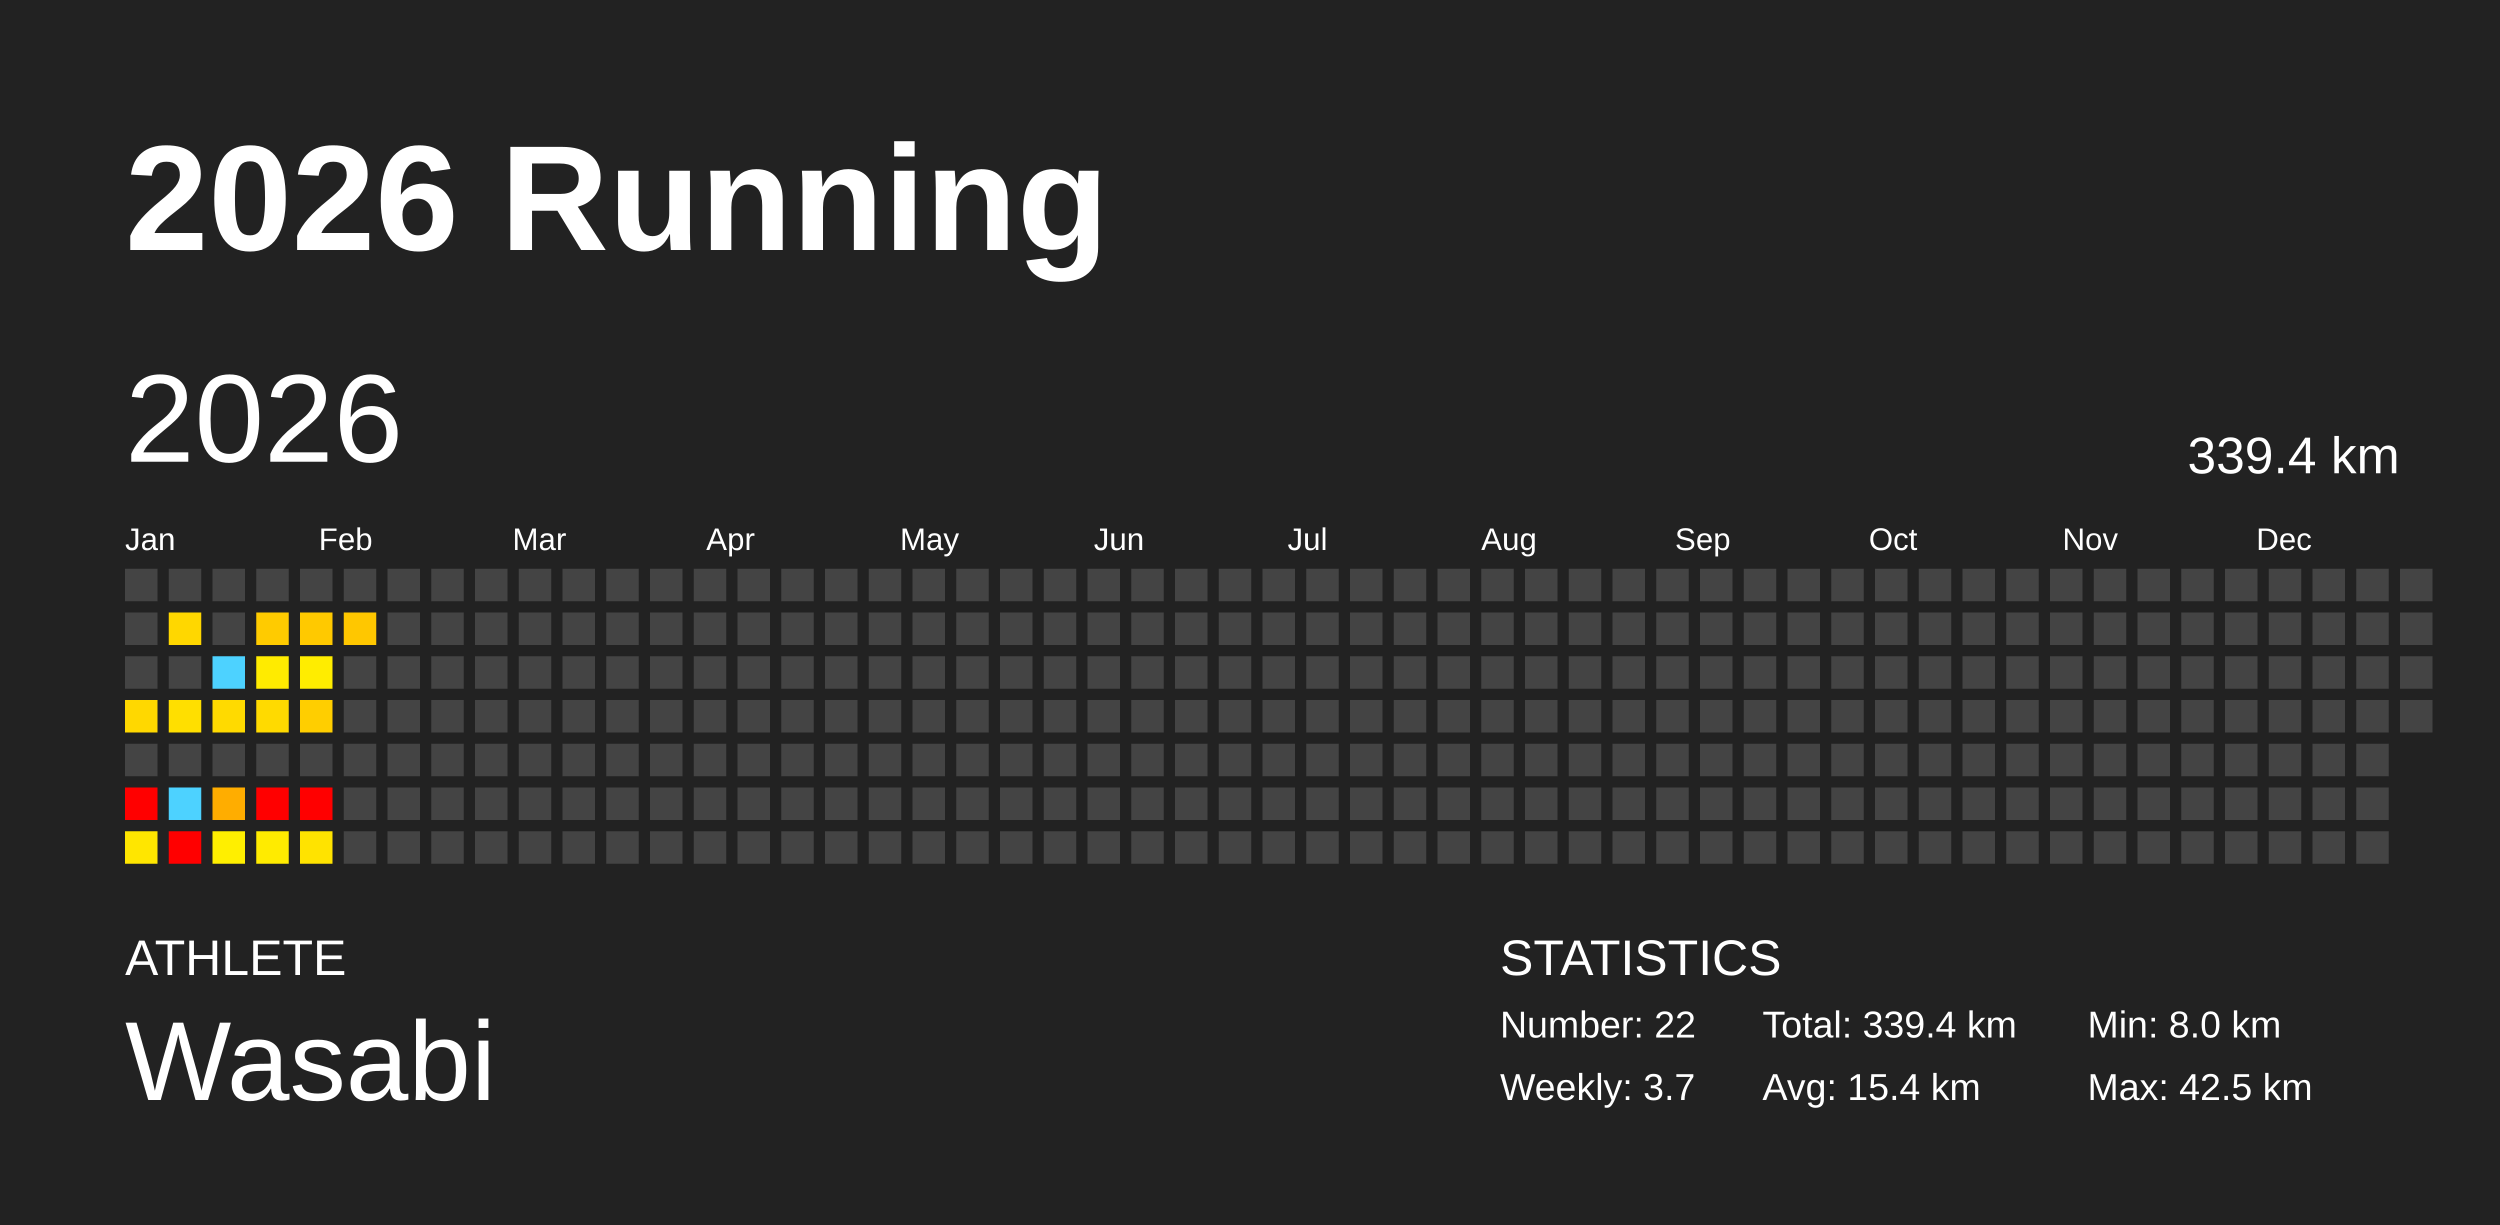
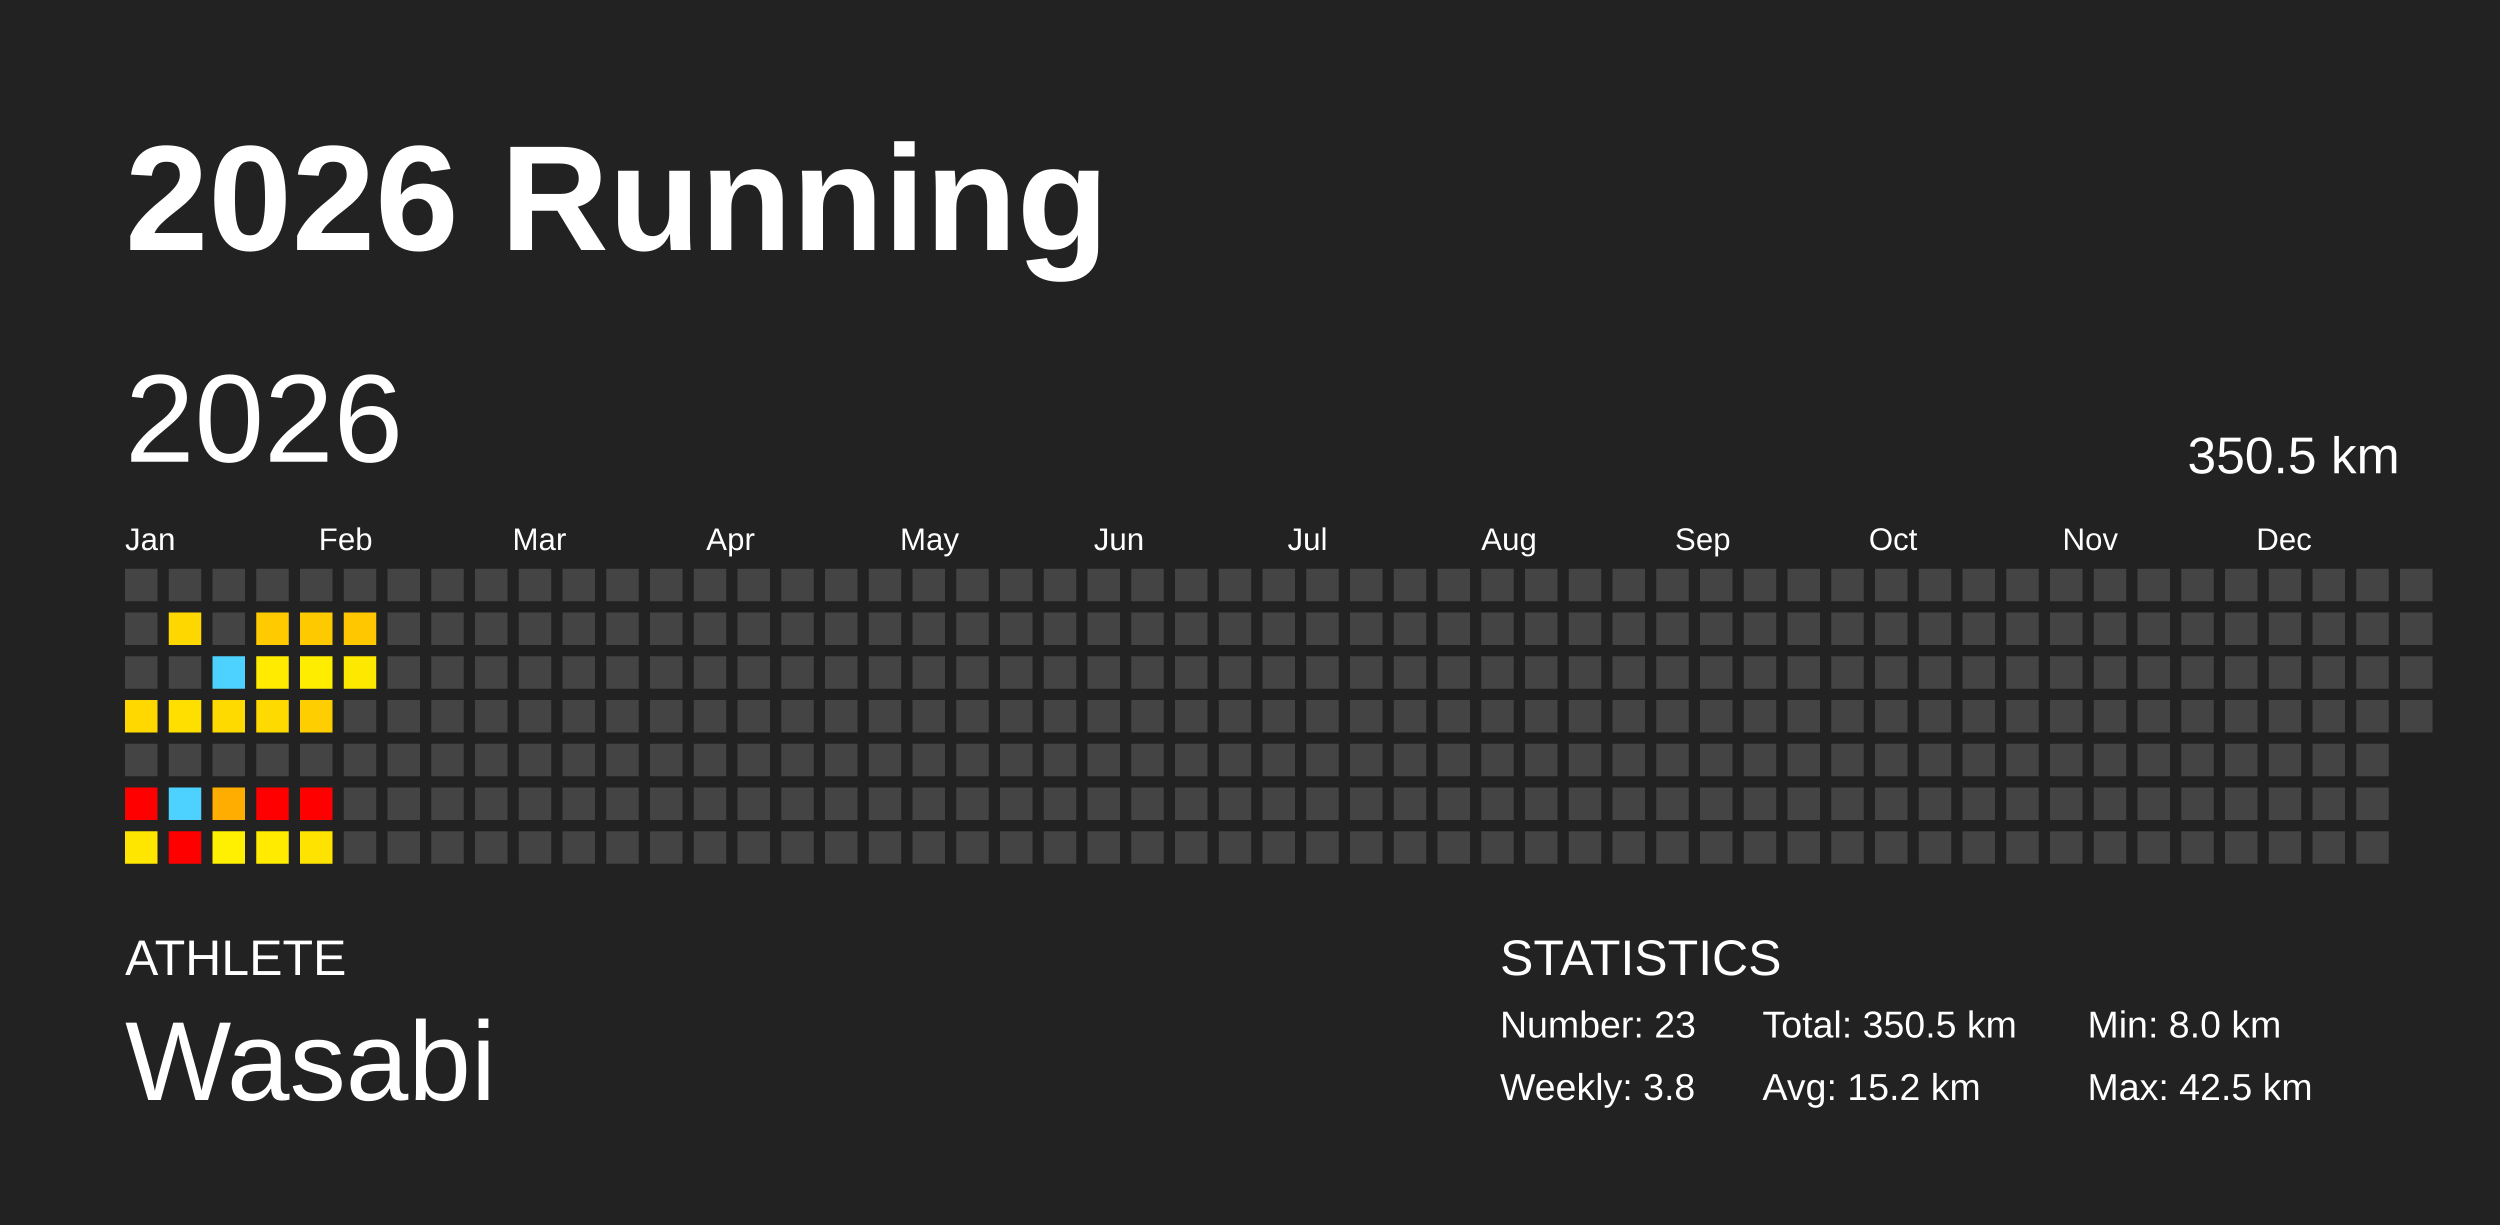
<svg xmlns="http://www.w3.org/2000/svg" baseProfile="full" height="98mm" version="1.1" viewBox="0,0,200,98" width="200mm">
  <defs />
  <rect fill="#222222" height="98" width="200" x="0" y="0" />
  <text fill="#FFFFFF" style="font-size:12px; font-family:Arial; font-weight:bold;" x="10" y="20">2026 Running</text>
  <text fill="#FFFFFF" style="font-size:4px; font-family:Arial" x="10" y="78">ATHLETE</text>
  <text fill="#FFFFFF" style="font-size:9px; font-family:Arial" x="10" y="88">Wasabi</text>
  <text fill="#FFFFFF" style="font-size:4px; font-family:Arial" x="120" y="78">STATISTICS</text>
-   <text fill="#FFFFFF" style="font-size:3px; font-family:Arial" x="120" y="83">Number: 22</text>
-   <text fill="#FFFFFF" style="font-size:3px; font-family:Arial" x="120" y="88">Weekly: 3.7</text>
-   <text fill="#FFFFFF" style="font-size:3px; font-family:Arial" x="141" y="83">Total: 339.4 km</text>
-   <text fill="#FFFFFF" style="font-size:3px; font-family:Arial" x="141" y="88">Avg: 15.4 km</text>
+   <text fill="#FFFFFF" style="font-size:3px; font-family:Arial" x="120" y="83">Number: 23</text>
+   <text fill="#FFFFFF" style="font-size:3px; font-family:Arial" x="120" y="88">Weekly: 3.8</text>
+   <text fill="#FFFFFF" style="font-size:3px; font-family:Arial" x="141" y="83">Total: 350.5 km</text>
+   <text fill="#FFFFFF" style="font-size:3px; font-family:Arial" x="141" y="88">Avg: 15.2 km</text>
  <text fill="#FFFFFF" style="font-size:3px; font-family:Arial" x="167" y="83">Min: 8.0 km</text>
  <text fill="#FFFFFF" style="font-size:3px; font-family:Arial" x="167" y="88">Max: 42.5 km</text>
  <text dominant-baseline="hanging" fill="#FFFFFF" style="font-size:10.0px; font-family:Arial;" x="10" y="30">2026</text>
-   <text dominant-baseline="hanging" fill="#FFFFFF" style="font-size:4.125px; font-family:Arial;" x="175" y="35">339.4 km</text>
+   <text dominant-baseline="hanging" fill="#FFFFFF" style="font-size:4.125px; font-family:Arial;" x="175" y="35">350.5 km</text>
  <text fill="#FFFFFF" style="font-size:2.5px; font-family:Arial" x="10.0" y="44">Jan</text>
  <text fill="#FFFFFF" style="font-size:2.5px; font-family:Arial" x="25.5" y="44">Feb</text>
  <text fill="#FFFFFF" style="font-size:2.5px; font-family:Arial" x="41.0" y="44">Mar</text>
  <text fill="#FFFFFF" style="font-size:2.5px; font-family:Arial" x="56.5" y="44">Apr</text>
  <text fill="#FFFFFF" style="font-size:2.5px; font-family:Arial" x="72.0" y="44">May</text>
  <text fill="#FFFFFF" style="font-size:2.5px; font-family:Arial" x="87.5" y="44">Jun</text>
  <text fill="#FFFFFF" style="font-size:2.5px; font-family:Arial" x="103.0" y="44">Jul</text>
  <text fill="#FFFFFF" style="font-size:2.5px; font-family:Arial" x="118.5" y="44">Aug</text>
  <text fill="#FFFFFF" style="font-size:2.5px; font-family:Arial" x="134.0" y="44">Sep</text>
  <text fill="#FFFFFF" style="font-size:2.5px; font-family:Arial" x="149.5" y="44">Oct</text>
  <text fill="#FFFFFF" style="font-size:2.5px; font-family:Arial" x="165.0" y="44">Nov</text>
  <text fill="#FFFFFF" style="font-size:2.5px; font-family:Arial" x="180.5" y="44">Dec</text>
  <rect fill="#444444" height="2.6" width="2.6" x="10.0" y="45.5" />
  <rect fill="#444444" height="2.6" width="2.6" x="10.0" y="49.0" />
  <rect fill="#444444" height="2.6" width="2.6" x="10.0" y="52.5" />
  <rect fill="#ffd800" height="2.6" width="2.6" x="10.0" y="56.0" />
  <rect fill="#444444" height="2.6" width="2.6" x="10.0" y="59.5" />
  <rect fill="red" height="2.6" width="2.6" x="10.0" y="63.0" />
  <rect fill="#ffe600" height="2.6" width="2.6" x="10.0" y="66.5" />
  <rect fill="#444444" height="2.6" width="2.6" x="13.5" y="45.5" />
  <rect fill="#ffd700" height="2.6" width="2.6" x="13.5" y="49.0" />
  <rect fill="#444444" height="2.6" width="2.6" x="13.5" y="52.5" />
  <rect fill="#ffdf00" height="2.6" width="2.6" x="13.5" y="56.0" />
  <rect fill="#444444" height="2.6" width="2.6" x="13.5" y="59.5" />
  <rect fill="#4dd2ff" height="2.6" width="2.6" x="13.5" y="63.0" />
  <rect fill="red" height="2.6" width="2.6" x="13.5" y="66.5" />
  <rect fill="#444444" height="2.6" width="2.6" x="17.0" y="45.5" />
  <rect fill="#444444" height="2.6" width="2.6" x="17.0" y="49.0" />
  <rect fill="#4dd2ff" height="2.6" width="2.6" x="17.0" y="52.5" />
  <rect fill="#ffda00" height="2.6" width="2.6" x="17.0" y="56.0" />
  <rect fill="#444444" height="2.6" width="2.6" x="17.0" y="59.5" />
  <rect fill="#ffad00" height="2.6" width="2.6" x="17.0" y="63.0" />
  <rect fill="#ffef00" height="2.6" width="2.6" x="17.0" y="66.5" />
  <rect fill="#444444" height="2.6" width="2.6" x="20.5" y="45.5" />
  <rect fill="#ffcb00" height="2.6" width="2.6" x="20.5" y="49.0" />
  <rect fill="#ffeb00" height="2.6" width="2.6" x="20.5" y="52.5" />
  <rect fill="#ffda00" height="2.6" width="2.6" x="20.5" y="56.0" />
  <rect fill="#444444" height="2.6" width="2.6" x="20.5" y="59.5" />
  <rect fill="red" height="2.6" width="2.6" x="20.5" y="63.0" />
  <rect fill="#ffeb00" height="2.6" width="2.6" x="20.5" y="66.5" />
  <rect fill="#444444" height="2.6" width="2.6" x="24.0" y="45.5" />
  <rect fill="#ffc900" height="2.6" width="2.6" x="24.0" y="49.0" />
  <rect fill="#ffed00" height="2.6" width="2.6" x="24.0" y="52.5" />
  <rect fill="#ffce00" height="2.6" width="2.6" x="24.0" y="56.0" />
  <rect fill="#444444" height="2.6" width="2.6" x="24.0" y="59.5" />
  <rect fill="red" height="2.6" width="2.6" x="24.0" y="63.0" />
  <rect fill="#ffe300" height="2.6" width="2.6" x="24.0" y="66.5" />
  <rect fill="#444444" height="2.6" width="2.6" x="27.5" y="45.5" />
  <rect fill="#ffc700" height="2.6" width="2.6" x="27.5" y="49.0" />
-   <rect fill="#444444" height="2.6" width="2.6" x="27.5" y="52.5" />
+   <rect fill="#ffe800" height="2.6" width="2.6" x="27.5" y="52.5" />
  <rect fill="#444444" height="2.6" width="2.6" x="27.5" y="56.0" />
  <rect fill="#444444" height="2.6" width="2.6" x="27.5" y="59.5" />
  <rect fill="#444444" height="2.6" width="2.6" x="27.5" y="63.0" />
  <rect fill="#444444" height="2.6" width="2.6" x="27.5" y="66.5" />
  <rect fill="#444444" height="2.6" width="2.6" x="31.0" y="45.5" />
  <rect fill="#444444" height="2.6" width="2.6" x="31.0" y="49.0" />
  <rect fill="#444444" height="2.6" width="2.6" x="31.0" y="52.5" />
  <rect fill="#444444" height="2.6" width="2.6" x="31.0" y="56.0" />
  <rect fill="#444444" height="2.6" width="2.6" x="31.0" y="59.5" />
  <rect fill="#444444" height="2.6" width="2.6" x="31.0" y="63.0" />
  <rect fill="#444444" height="2.6" width="2.6" x="31.0" y="66.5" />
  <rect fill="#444444" height="2.6" width="2.6" x="34.5" y="45.5" />
  <rect fill="#444444" height="2.6" width="2.6" x="34.5" y="49.0" />
  <rect fill="#444444" height="2.6" width="2.6" x="34.5" y="52.5" />
  <rect fill="#444444" height="2.6" width="2.6" x="34.5" y="56.0" />
  <rect fill="#444444" height="2.6" width="2.6" x="34.5" y="59.5" />
  <rect fill="#444444" height="2.6" width="2.6" x="34.5" y="63.0" />
  <rect fill="#444444" height="2.6" width="2.6" x="34.5" y="66.5" />
  <rect fill="#444444" height="2.6" width="2.6" x="38.0" y="45.5" />
  <rect fill="#444444" height="2.6" width="2.6" x="38.0" y="49.0" />
  <rect fill="#444444" height="2.6" width="2.6" x="38.0" y="52.5" />
  <rect fill="#444444" height="2.6" width="2.6" x="38.0" y="56.0" />
  <rect fill="#444444" height="2.6" width="2.6" x="38.0" y="59.5" />
  <rect fill="#444444" height="2.6" width="2.6" x="38.0" y="63.0" />
  <rect fill="#444444" height="2.6" width="2.6" x="38.0" y="66.5" />
  <rect fill="#444444" height="2.6" width="2.6" x="41.5" y="45.5" />
  <rect fill="#444444" height="2.6" width="2.6" x="41.5" y="49.0" />
  <rect fill="#444444" height="2.6" width="2.6" x="41.5" y="52.5" />
  <rect fill="#444444" height="2.6" width="2.6" x="41.5" y="56.0" />
  <rect fill="#444444" height="2.6" width="2.6" x="41.5" y="59.5" />
  <rect fill="#444444" height="2.6" width="2.6" x="41.5" y="63.0" />
  <rect fill="#444444" height="2.6" width="2.6" x="41.5" y="66.5" />
  <rect fill="#444444" height="2.6" width="2.6" x="45.0" y="45.5" />
  <rect fill="#444444" height="2.6" width="2.6" x="45.0" y="49.0" />
  <rect fill="#444444" height="2.6" width="2.6" x="45.0" y="52.5" />
  <rect fill="#444444" height="2.6" width="2.6" x="45.0" y="56.0" />
  <rect fill="#444444" height="2.6" width="2.6" x="45.0" y="59.5" />
  <rect fill="#444444" height="2.6" width="2.6" x="45.0" y="63.0" />
  <rect fill="#444444" height="2.6" width="2.6" x="45.0" y="66.5" />
  <rect fill="#444444" height="2.6" width="2.6" x="48.5" y="45.5" />
  <rect fill="#444444" height="2.6" width="2.6" x="48.5" y="49.0" />
  <rect fill="#444444" height="2.6" width="2.6" x="48.5" y="52.5" />
  <rect fill="#444444" height="2.6" width="2.6" x="48.5" y="56.0" />
  <rect fill="#444444" height="2.6" width="2.6" x="48.5" y="59.5" />
  <rect fill="#444444" height="2.6" width="2.6" x="48.5" y="63.0" />
  <rect fill="#444444" height="2.6" width="2.6" x="48.5" y="66.5" />
  <rect fill="#444444" height="2.6" width="2.6" x="52.0" y="45.5" />
  <rect fill="#444444" height="2.6" width="2.6" x="52.0" y="49.0" />
  <rect fill="#444444" height="2.6" width="2.6" x="52.0" y="52.5" />
  <rect fill="#444444" height="2.6" width="2.6" x="52.0" y="56.0" />
  <rect fill="#444444" height="2.6" width="2.6" x="52.0" y="59.5" />
  <rect fill="#444444" height="2.6" width="2.6" x="52.0" y="63.0" />
  <rect fill="#444444" height="2.6" width="2.6" x="52.0" y="66.5" />
  <rect fill="#444444" height="2.6" width="2.6" x="55.5" y="45.5" />
  <rect fill="#444444" height="2.6" width="2.6" x="55.5" y="49.0" />
  <rect fill="#444444" height="2.6" width="2.6" x="55.5" y="52.5" />
  <rect fill="#444444" height="2.6" width="2.6" x="55.5" y="56.0" />
  <rect fill="#444444" height="2.6" width="2.6" x="55.5" y="59.5" />
  <rect fill="#444444" height="2.6" width="2.6" x="55.5" y="63.0" />
  <rect fill="#444444" height="2.6" width="2.6" x="55.5" y="66.5" />
  <rect fill="#444444" height="2.6" width="2.6" x="59.0" y="45.5" />
  <rect fill="#444444" height="2.6" width="2.6" x="59.0" y="49.0" />
  <rect fill="#444444" height="2.6" width="2.6" x="59.0" y="52.5" />
  <rect fill="#444444" height="2.6" width="2.6" x="59.0" y="56.0" />
  <rect fill="#444444" height="2.6" width="2.6" x="59.0" y="59.5" />
  <rect fill="#444444" height="2.6" width="2.6" x="59.0" y="63.0" />
  <rect fill="#444444" height="2.6" width="2.6" x="59.0" y="66.5" />
  <rect fill="#444444" height="2.6" width="2.6" x="62.5" y="45.5" />
  <rect fill="#444444" height="2.6" width="2.6" x="62.5" y="49.0" />
  <rect fill="#444444" height="2.6" width="2.6" x="62.5" y="52.5" />
  <rect fill="#444444" height="2.6" width="2.6" x="62.5" y="56.0" />
  <rect fill="#444444" height="2.6" width="2.6" x="62.5" y="59.5" />
  <rect fill="#444444" height="2.6" width="2.6" x="62.5" y="63.0" />
  <rect fill="#444444" height="2.6" width="2.6" x="62.5" y="66.5" />
  <rect fill="#444444" height="2.6" width="2.6" x="66.0" y="45.5" />
  <rect fill="#444444" height="2.6" width="2.6" x="66.0" y="49.0" />
  <rect fill="#444444" height="2.6" width="2.6" x="66.0" y="52.5" />
  <rect fill="#444444" height="2.6" width="2.6" x="66.0" y="56.0" />
  <rect fill="#444444" height="2.6" width="2.6" x="66.0" y="59.5" />
  <rect fill="#444444" height="2.6" width="2.6" x="66.0" y="63.0" />
  <rect fill="#444444" height="2.6" width="2.6" x="66.0" y="66.5" />
  <rect fill="#444444" height="2.6" width="2.6" x="69.5" y="45.5" />
  <rect fill="#444444" height="2.6" width="2.6" x="69.5" y="49.0" />
  <rect fill="#444444" height="2.6" width="2.6" x="69.5" y="52.5" />
  <rect fill="#444444" height="2.6" width="2.6" x="69.5" y="56.0" />
  <rect fill="#444444" height="2.6" width="2.6" x="69.5" y="59.5" />
  <rect fill="#444444" height="2.6" width="2.6" x="69.5" y="63.0" />
  <rect fill="#444444" height="2.6" width="2.6" x="69.5" y="66.5" />
  <rect fill="#444444" height="2.6" width="2.6" x="73.0" y="45.5" />
  <rect fill="#444444" height="2.6" width="2.6" x="73.0" y="49.0" />
  <rect fill="#444444" height="2.6" width="2.6" x="73.0" y="52.5" />
  <rect fill="#444444" height="2.6" width="2.6" x="73.0" y="56.0" />
  <rect fill="#444444" height="2.6" width="2.6" x="73.0" y="59.5" />
  <rect fill="#444444" height="2.6" width="2.6" x="73.0" y="63.0" />
  <rect fill="#444444" height="2.6" width="2.6" x="73.0" y="66.5" />
  <rect fill="#444444" height="2.6" width="2.6" x="76.5" y="45.5" />
  <rect fill="#444444" height="2.6" width="2.6" x="76.5" y="49.0" />
  <rect fill="#444444" height="2.6" width="2.6" x="76.5" y="52.5" />
  <rect fill="#444444" height="2.6" width="2.6" x="76.5" y="56.0" />
  <rect fill="#444444" height="2.6" width="2.6" x="76.5" y="59.5" />
  <rect fill="#444444" height="2.6" width="2.6" x="76.5" y="63.0" />
  <rect fill="#444444" height="2.6" width="2.6" x="76.5" y="66.5" />
  <rect fill="#444444" height="2.6" width="2.6" x="80.0" y="45.5" />
  <rect fill="#444444" height="2.6" width="2.6" x="80.0" y="49.0" />
  <rect fill="#444444" height="2.6" width="2.6" x="80.0" y="52.5" />
  <rect fill="#444444" height="2.6" width="2.6" x="80.0" y="56.0" />
  <rect fill="#444444" height="2.6" width="2.6" x="80.0" y="59.5" />
  <rect fill="#444444" height="2.6" width="2.6" x="80.0" y="63.0" />
  <rect fill="#444444" height="2.6" width="2.6" x="80.0" y="66.5" />
  <rect fill="#444444" height="2.6" width="2.6" x="83.5" y="45.5" />
  <rect fill="#444444" height="2.6" width="2.6" x="83.5" y="49.0" />
  <rect fill="#444444" height="2.6" width="2.6" x="83.5" y="52.5" />
  <rect fill="#444444" height="2.6" width="2.6" x="83.5" y="56.0" />
  <rect fill="#444444" height="2.6" width="2.6" x="83.5" y="59.5" />
  <rect fill="#444444" height="2.6" width="2.6" x="83.5" y="63.0" />
  <rect fill="#444444" height="2.6" width="2.6" x="83.5" y="66.5" />
  <rect fill="#444444" height="2.6" width="2.6" x="87.0" y="45.5" />
  <rect fill="#444444" height="2.6" width="2.6" x="87.0" y="49.0" />
  <rect fill="#444444" height="2.6" width="2.6" x="87.0" y="52.5" />
  <rect fill="#444444" height="2.6" width="2.6" x="87.0" y="56.0" />
  <rect fill="#444444" height="2.6" width="2.6" x="87.0" y="59.5" />
  <rect fill="#444444" height="2.6" width="2.6" x="87.0" y="63.0" />
  <rect fill="#444444" height="2.6" width="2.6" x="87.0" y="66.5" />
  <rect fill="#444444" height="2.6" width="2.6" x="90.5" y="45.5" />
  <rect fill="#444444" height="2.6" width="2.6" x="90.5" y="49.0" />
  <rect fill="#444444" height="2.6" width="2.6" x="90.5" y="52.5" />
  <rect fill="#444444" height="2.6" width="2.6" x="90.5" y="56.0" />
  <rect fill="#444444" height="2.6" width="2.6" x="90.5" y="59.5" />
  <rect fill="#444444" height="2.6" width="2.6" x="90.5" y="63.0" />
  <rect fill="#444444" height="2.6" width="2.6" x="90.5" y="66.5" />
  <rect fill="#444444" height="2.6" width="2.6" x="94.0" y="45.5" />
  <rect fill="#444444" height="2.6" width="2.6" x="94.0" y="49.0" />
  <rect fill="#444444" height="2.6" width="2.6" x="94.0" y="52.5" />
  <rect fill="#444444" height="2.6" width="2.6" x="94.0" y="56.0" />
  <rect fill="#444444" height="2.6" width="2.6" x="94.0" y="59.5" />
  <rect fill="#444444" height="2.6" width="2.6" x="94.0" y="63.0" />
  <rect fill="#444444" height="2.6" width="2.6" x="94.0" y="66.5" />
  <rect fill="#444444" height="2.6" width="2.6" x="97.5" y="45.5" />
  <rect fill="#444444" height="2.6" width="2.6" x="97.5" y="49.0" />
  <rect fill="#444444" height="2.6" width="2.6" x="97.5" y="52.5" />
  <rect fill="#444444" height="2.6" width="2.6" x="97.5" y="56.0" />
  <rect fill="#444444" height="2.6" width="2.6" x="97.5" y="59.5" />
  <rect fill="#444444" height="2.6" width="2.6" x="97.5" y="63.0" />
  <rect fill="#444444" height="2.6" width="2.6" x="97.5" y="66.5" />
  <rect fill="#444444" height="2.6" width="2.6" x="101.0" y="45.5" />
  <rect fill="#444444" height="2.6" width="2.6" x="101.0" y="49.0" />
  <rect fill="#444444" height="2.6" width="2.6" x="101.0" y="52.5" />
  <rect fill="#444444" height="2.6" width="2.6" x="101.0" y="56.0" />
  <rect fill="#444444" height="2.6" width="2.6" x="101.0" y="59.5" />
  <rect fill="#444444" height="2.6" width="2.6" x="101.0" y="63.0" />
  <rect fill="#444444" height="2.6" width="2.6" x="101.0" y="66.5" />
  <rect fill="#444444" height="2.6" width="2.6" x="104.5" y="45.5" />
  <rect fill="#444444" height="2.6" width="2.6" x="104.5" y="49.0" />
  <rect fill="#444444" height="2.6" width="2.6" x="104.5" y="52.5" />
  <rect fill="#444444" height="2.6" width="2.6" x="104.5" y="56.0" />
  <rect fill="#444444" height="2.6" width="2.6" x="104.5" y="59.5" />
  <rect fill="#444444" height="2.6" width="2.6" x="104.5" y="63.0" />
  <rect fill="#444444" height="2.6" width="2.6" x="104.5" y="66.5" />
  <rect fill="#444444" height="2.6" width="2.6" x="108.0" y="45.5" />
  <rect fill="#444444" height="2.6" width="2.6" x="108.0" y="49.0" />
  <rect fill="#444444" height="2.6" width="2.6" x="108.0" y="52.5" />
  <rect fill="#444444" height="2.6" width="2.6" x="108.0" y="56.0" />
  <rect fill="#444444" height="2.6" width="2.6" x="108.0" y="59.5" />
  <rect fill="#444444" height="2.6" width="2.6" x="108.0" y="63.0" />
  <rect fill="#444444" height="2.6" width="2.6" x="108.0" y="66.5" />
  <rect fill="#444444" height="2.6" width="2.6" x="111.5" y="45.5" />
  <rect fill="#444444" height="2.6" width="2.6" x="111.5" y="49.0" />
  <rect fill="#444444" height="2.6" width="2.6" x="111.5" y="52.5" />
  <rect fill="#444444" height="2.6" width="2.6" x="111.5" y="56.0" />
  <rect fill="#444444" height="2.6" width="2.6" x="111.5" y="59.5" />
  <rect fill="#444444" height="2.6" width="2.6" x="111.5" y="63.0" />
  <rect fill="#444444" height="2.6" width="2.6" x="111.5" y="66.5" />
  <rect fill="#444444" height="2.6" width="2.6" x="115.0" y="45.5" />
  <rect fill="#444444" height="2.6" width="2.6" x="115.0" y="49.0" />
  <rect fill="#444444" height="2.6" width="2.6" x="115.0" y="52.5" />
  <rect fill="#444444" height="2.6" width="2.6" x="115.0" y="56.0" />
  <rect fill="#444444" height="2.6" width="2.6" x="115.0" y="59.5" />
  <rect fill="#444444" height="2.6" width="2.6" x="115.0" y="63.0" />
  <rect fill="#444444" height="2.6" width="2.6" x="115.0" y="66.5" />
  <rect fill="#444444" height="2.6" width="2.6" x="118.5" y="45.5" />
  <rect fill="#444444" height="2.6" width="2.6" x="118.5" y="49.0" />
  <rect fill="#444444" height="2.6" width="2.6" x="118.5" y="52.5" />
  <rect fill="#444444" height="2.6" width="2.6" x="118.5" y="56.0" />
  <rect fill="#444444" height="2.6" width="2.6" x="118.5" y="59.5" />
  <rect fill="#444444" height="2.6" width="2.6" x="118.5" y="63.0" />
  <rect fill="#444444" height="2.6" width="2.6" x="118.5" y="66.5" />
  <rect fill="#444444" height="2.6" width="2.6" x="122.0" y="45.5" />
  <rect fill="#444444" height="2.6" width="2.6" x="122.0" y="49.0" />
  <rect fill="#444444" height="2.6" width="2.6" x="122.0" y="52.5" />
  <rect fill="#444444" height="2.6" width="2.6" x="122.0" y="56.0" />
  <rect fill="#444444" height="2.6" width="2.6" x="122.0" y="59.5" />
  <rect fill="#444444" height="2.6" width="2.6" x="122.0" y="63.0" />
  <rect fill="#444444" height="2.6" width="2.6" x="122.0" y="66.5" />
  <rect fill="#444444" height="2.6" width="2.6" x="125.5" y="45.5" />
  <rect fill="#444444" height="2.6" width="2.6" x="125.5" y="49.0" />
  <rect fill="#444444" height="2.6" width="2.6" x="125.5" y="52.5" />
  <rect fill="#444444" height="2.6" width="2.6" x="125.5" y="56.0" />
  <rect fill="#444444" height="2.6" width="2.6" x="125.5" y="59.5" />
  <rect fill="#444444" height="2.6" width="2.6" x="125.5" y="63.0" />
  <rect fill="#444444" height="2.6" width="2.6" x="125.5" y="66.5" />
  <rect fill="#444444" height="2.6" width="2.6" x="129.0" y="45.5" />
  <rect fill="#444444" height="2.6" width="2.6" x="129.0" y="49.0" />
  <rect fill="#444444" height="2.6" width="2.6" x="129.0" y="52.5" />
  <rect fill="#444444" height="2.6" width="2.6" x="129.0" y="56.0" />
  <rect fill="#444444" height="2.6" width="2.6" x="129.0" y="59.5" />
  <rect fill="#444444" height="2.6" width="2.6" x="129.0" y="63.0" />
  <rect fill="#444444" height="2.6" width="2.6" x="129.0" y="66.5" />
  <rect fill="#444444" height="2.6" width="2.6" x="132.5" y="45.5" />
  <rect fill="#444444" height="2.6" width="2.6" x="132.5" y="49.0" />
  <rect fill="#444444" height="2.6" width="2.6" x="132.5" y="52.5" />
  <rect fill="#444444" height="2.6" width="2.6" x="132.5" y="56.0" />
  <rect fill="#444444" height="2.6" width="2.6" x="132.5" y="59.5" />
  <rect fill="#444444" height="2.6" width="2.6" x="132.5" y="63.0" />
  <rect fill="#444444" height="2.6" width="2.6" x="132.5" y="66.5" />
  <rect fill="#444444" height="2.6" width="2.6" x="136.0" y="45.5" />
  <rect fill="#444444" height="2.6" width="2.6" x="136.0" y="49.0" />
  <rect fill="#444444" height="2.6" width="2.6" x="136.0" y="52.5" />
  <rect fill="#444444" height="2.6" width="2.6" x="136.0" y="56.0" />
  <rect fill="#444444" height="2.6" width="2.6" x="136.0" y="59.5" />
  <rect fill="#444444" height="2.6" width="2.6" x="136.0" y="63.0" />
  <rect fill="#444444" height="2.6" width="2.6" x="136.0" y="66.5" />
  <rect fill="#444444" height="2.6" width="2.6" x="139.5" y="45.5" />
  <rect fill="#444444" height="2.6" width="2.6" x="139.5" y="49.0" />
  <rect fill="#444444" height="2.6" width="2.6" x="139.5" y="52.5" />
  <rect fill="#444444" height="2.6" width="2.6" x="139.5" y="56.0" />
  <rect fill="#444444" height="2.6" width="2.6" x="139.5" y="59.5" />
  <rect fill="#444444" height="2.6" width="2.6" x="139.5" y="63.0" />
  <rect fill="#444444" height="2.6" width="2.6" x="139.5" y="66.5" />
  <rect fill="#444444" height="2.6" width="2.6" x="143.0" y="45.5" />
  <rect fill="#444444" height="2.6" width="2.6" x="143.0" y="49.0" />
  <rect fill="#444444" height="2.6" width="2.6" x="143.0" y="52.5" />
  <rect fill="#444444" height="2.6" width="2.6" x="143.0" y="56.0" />
  <rect fill="#444444" height="2.6" width="2.6" x="143.0" y="59.5" />
  <rect fill="#444444" height="2.6" width="2.6" x="143.0" y="63.0" />
  <rect fill="#444444" height="2.6" width="2.6" x="143.0" y="66.5" />
  <rect fill="#444444" height="2.6" width="2.6" x="146.5" y="45.5" />
  <rect fill="#444444" height="2.6" width="2.6" x="146.5" y="49.0" />
  <rect fill="#444444" height="2.6" width="2.6" x="146.5" y="52.5" />
  <rect fill="#444444" height="2.6" width="2.6" x="146.5" y="56.0" />
  <rect fill="#444444" height="2.6" width="2.6" x="146.5" y="59.5" />
  <rect fill="#444444" height="2.6" width="2.6" x="146.5" y="63.0" />
  <rect fill="#444444" height="2.6" width="2.6" x="146.5" y="66.5" />
  <rect fill="#444444" height="2.6" width="2.6" x="150.0" y="45.5" />
  <rect fill="#444444" height="2.6" width="2.6" x="150.0" y="49.0" />
  <rect fill="#444444" height="2.6" width="2.6" x="150.0" y="52.5" />
  <rect fill="#444444" height="2.6" width="2.6" x="150.0" y="56.0" />
  <rect fill="#444444" height="2.6" width="2.6" x="150.0" y="59.5" />
  <rect fill="#444444" height="2.6" width="2.6" x="150.0" y="63.0" />
  <rect fill="#444444" height="2.6" width="2.6" x="150.0" y="66.5" />
  <rect fill="#444444" height="2.6" width="2.6" x="153.5" y="45.5" />
  <rect fill="#444444" height="2.6" width="2.6" x="153.5" y="49.0" />
  <rect fill="#444444" height="2.6" width="2.6" x="153.5" y="52.5" />
  <rect fill="#444444" height="2.6" width="2.6" x="153.5" y="56.0" />
  <rect fill="#444444" height="2.6" width="2.6" x="153.5" y="59.5" />
  <rect fill="#444444" height="2.6" width="2.6" x="153.5" y="63.0" />
  <rect fill="#444444" height="2.6" width="2.6" x="153.5" y="66.5" />
  <rect fill="#444444" height="2.6" width="2.6" x="157.0" y="45.5" />
  <rect fill="#444444" height="2.6" width="2.6" x="157.0" y="49.0" />
  <rect fill="#444444" height="2.6" width="2.6" x="157.0" y="52.5" />
  <rect fill="#444444" height="2.6" width="2.6" x="157.0" y="56.0" />
  <rect fill="#444444" height="2.6" width="2.6" x="157.0" y="59.5" />
  <rect fill="#444444" height="2.6" width="2.6" x="157.0" y="63.0" />
  <rect fill="#444444" height="2.6" width="2.6" x="157.0" y="66.5" />
  <rect fill="#444444" height="2.6" width="2.6" x="160.5" y="45.5" />
  <rect fill="#444444" height="2.6" width="2.6" x="160.5" y="49.0" />
  <rect fill="#444444" height="2.6" width="2.6" x="160.5" y="52.5" />
  <rect fill="#444444" height="2.6" width="2.6" x="160.5" y="56.0" />
  <rect fill="#444444" height="2.6" width="2.6" x="160.5" y="59.5" />
  <rect fill="#444444" height="2.6" width="2.6" x="160.5" y="63.0" />
  <rect fill="#444444" height="2.6" width="2.6" x="160.5" y="66.5" />
  <rect fill="#444444" height="2.6" width="2.6" x="164.0" y="45.5" />
  <rect fill="#444444" height="2.6" width="2.6" x="164.0" y="49.0" />
  <rect fill="#444444" height="2.6" width="2.6" x="164.0" y="52.5" />
  <rect fill="#444444" height="2.6" width="2.6" x="164.0" y="56.0" />
  <rect fill="#444444" height="2.6" width="2.6" x="164.0" y="59.5" />
  <rect fill="#444444" height="2.6" width="2.6" x="164.0" y="63.0" />
  <rect fill="#444444" height="2.6" width="2.6" x="164.0" y="66.5" />
  <rect fill="#444444" height="2.6" width="2.6" x="167.5" y="45.5" />
  <rect fill="#444444" height="2.6" width="2.6" x="167.5" y="49.0" />
  <rect fill="#444444" height="2.6" width="2.6" x="167.5" y="52.5" />
  <rect fill="#444444" height="2.6" width="2.6" x="167.5" y="56.0" />
  <rect fill="#444444" height="2.6" width="2.6" x="167.5" y="59.5" />
  <rect fill="#444444" height="2.6" width="2.6" x="167.5" y="63.0" />
  <rect fill="#444444" height="2.6" width="2.6" x="167.5" y="66.5" />
  <rect fill="#444444" height="2.6" width="2.6" x="171.0" y="45.5" />
  <rect fill="#444444" height="2.6" width="2.6" x="171.0" y="49.0" />
  <rect fill="#444444" height="2.6" width="2.6" x="171.0" y="52.5" />
  <rect fill="#444444" height="2.6" width="2.6" x="171.0" y="56.0" />
  <rect fill="#444444" height="2.6" width="2.6" x="171.0" y="59.5" />
  <rect fill="#444444" height="2.6" width="2.6" x="171.0" y="63.0" />
  <rect fill="#444444" height="2.6" width="2.6" x="171.0" y="66.5" />
  <rect fill="#444444" height="2.6" width="2.6" x="174.5" y="45.5" />
  <rect fill="#444444" height="2.6" width="2.6" x="174.5" y="49.0" />
  <rect fill="#444444" height="2.6" width="2.6" x="174.5" y="52.5" />
  <rect fill="#444444" height="2.6" width="2.6" x="174.5" y="56.0" />
  <rect fill="#444444" height="2.6" width="2.6" x="174.5" y="59.5" />
  <rect fill="#444444" height="2.6" width="2.6" x="174.5" y="63.0" />
  <rect fill="#444444" height="2.6" width="2.6" x="174.5" y="66.5" />
  <rect fill="#444444" height="2.6" width="2.6" x="178.0" y="45.5" />
  <rect fill="#444444" height="2.6" width="2.6" x="178.0" y="49.0" />
  <rect fill="#444444" height="2.6" width="2.6" x="178.0" y="52.5" />
  <rect fill="#444444" height="2.6" width="2.6" x="178.0" y="56.0" />
  <rect fill="#444444" height="2.6" width="2.6" x="178.0" y="59.5" />
  <rect fill="#444444" height="2.6" width="2.6" x="178.0" y="63.0" />
  <rect fill="#444444" height="2.6" width="2.6" x="178.0" y="66.5" />
  <rect fill="#444444" height="2.6" width="2.6" x="181.5" y="45.5" />
  <rect fill="#444444" height="2.6" width="2.6" x="181.5" y="49.0" />
  <rect fill="#444444" height="2.6" width="2.6" x="181.5" y="52.5" />
  <rect fill="#444444" height="2.6" width="2.6" x="181.5" y="56.0" />
  <rect fill="#444444" height="2.6" width="2.6" x="181.5" y="59.5" />
  <rect fill="#444444" height="2.6" width="2.6" x="181.5" y="63.0" />
  <rect fill="#444444" height="2.6" width="2.6" x="181.5" y="66.5" />
  <rect fill="#444444" height="2.6" width="2.6" x="185.0" y="45.5" />
  <rect fill="#444444" height="2.6" width="2.6" x="185.0" y="49.0" />
  <rect fill="#444444" height="2.6" width="2.6" x="185.0" y="52.5" />
  <rect fill="#444444" height="2.6" width="2.6" x="185.0" y="56.0" />
  <rect fill="#444444" height="2.6" width="2.6" x="185.0" y="59.5" />
  <rect fill="#444444" height="2.6" width="2.6" x="185.0" y="63.0" />
  <rect fill="#444444" height="2.6" width="2.6" x="185.0" y="66.5" />
  <rect fill="#444444" height="2.6" width="2.6" x="188.5" y="45.5" />
  <rect fill="#444444" height="2.6" width="2.6" x="188.5" y="49.0" />
  <rect fill="#444444" height="2.6" width="2.6" x="188.5" y="52.5" />
  <rect fill="#444444" height="2.6" width="2.6" x="188.5" y="56.0" />
  <rect fill="#444444" height="2.6" width="2.6" x="188.5" y="59.5" />
  <rect fill="#444444" height="2.6" width="2.6" x="188.5" y="63.0" />
  <rect fill="#444444" height="2.6" width="2.6" x="188.5" y="66.5" />
  <rect fill="#444444" height="2.6" width="2.6" x="192.0" y="45.5" />
  <rect fill="#444444" height="2.6" width="2.6" x="192.0" y="49.0" />
  <rect fill="#444444" height="2.6" width="2.6" x="192.0" y="52.5" />
  <rect fill="#444444" height="2.6" width="2.6" x="192.0" y="56.0" />
</svg>
